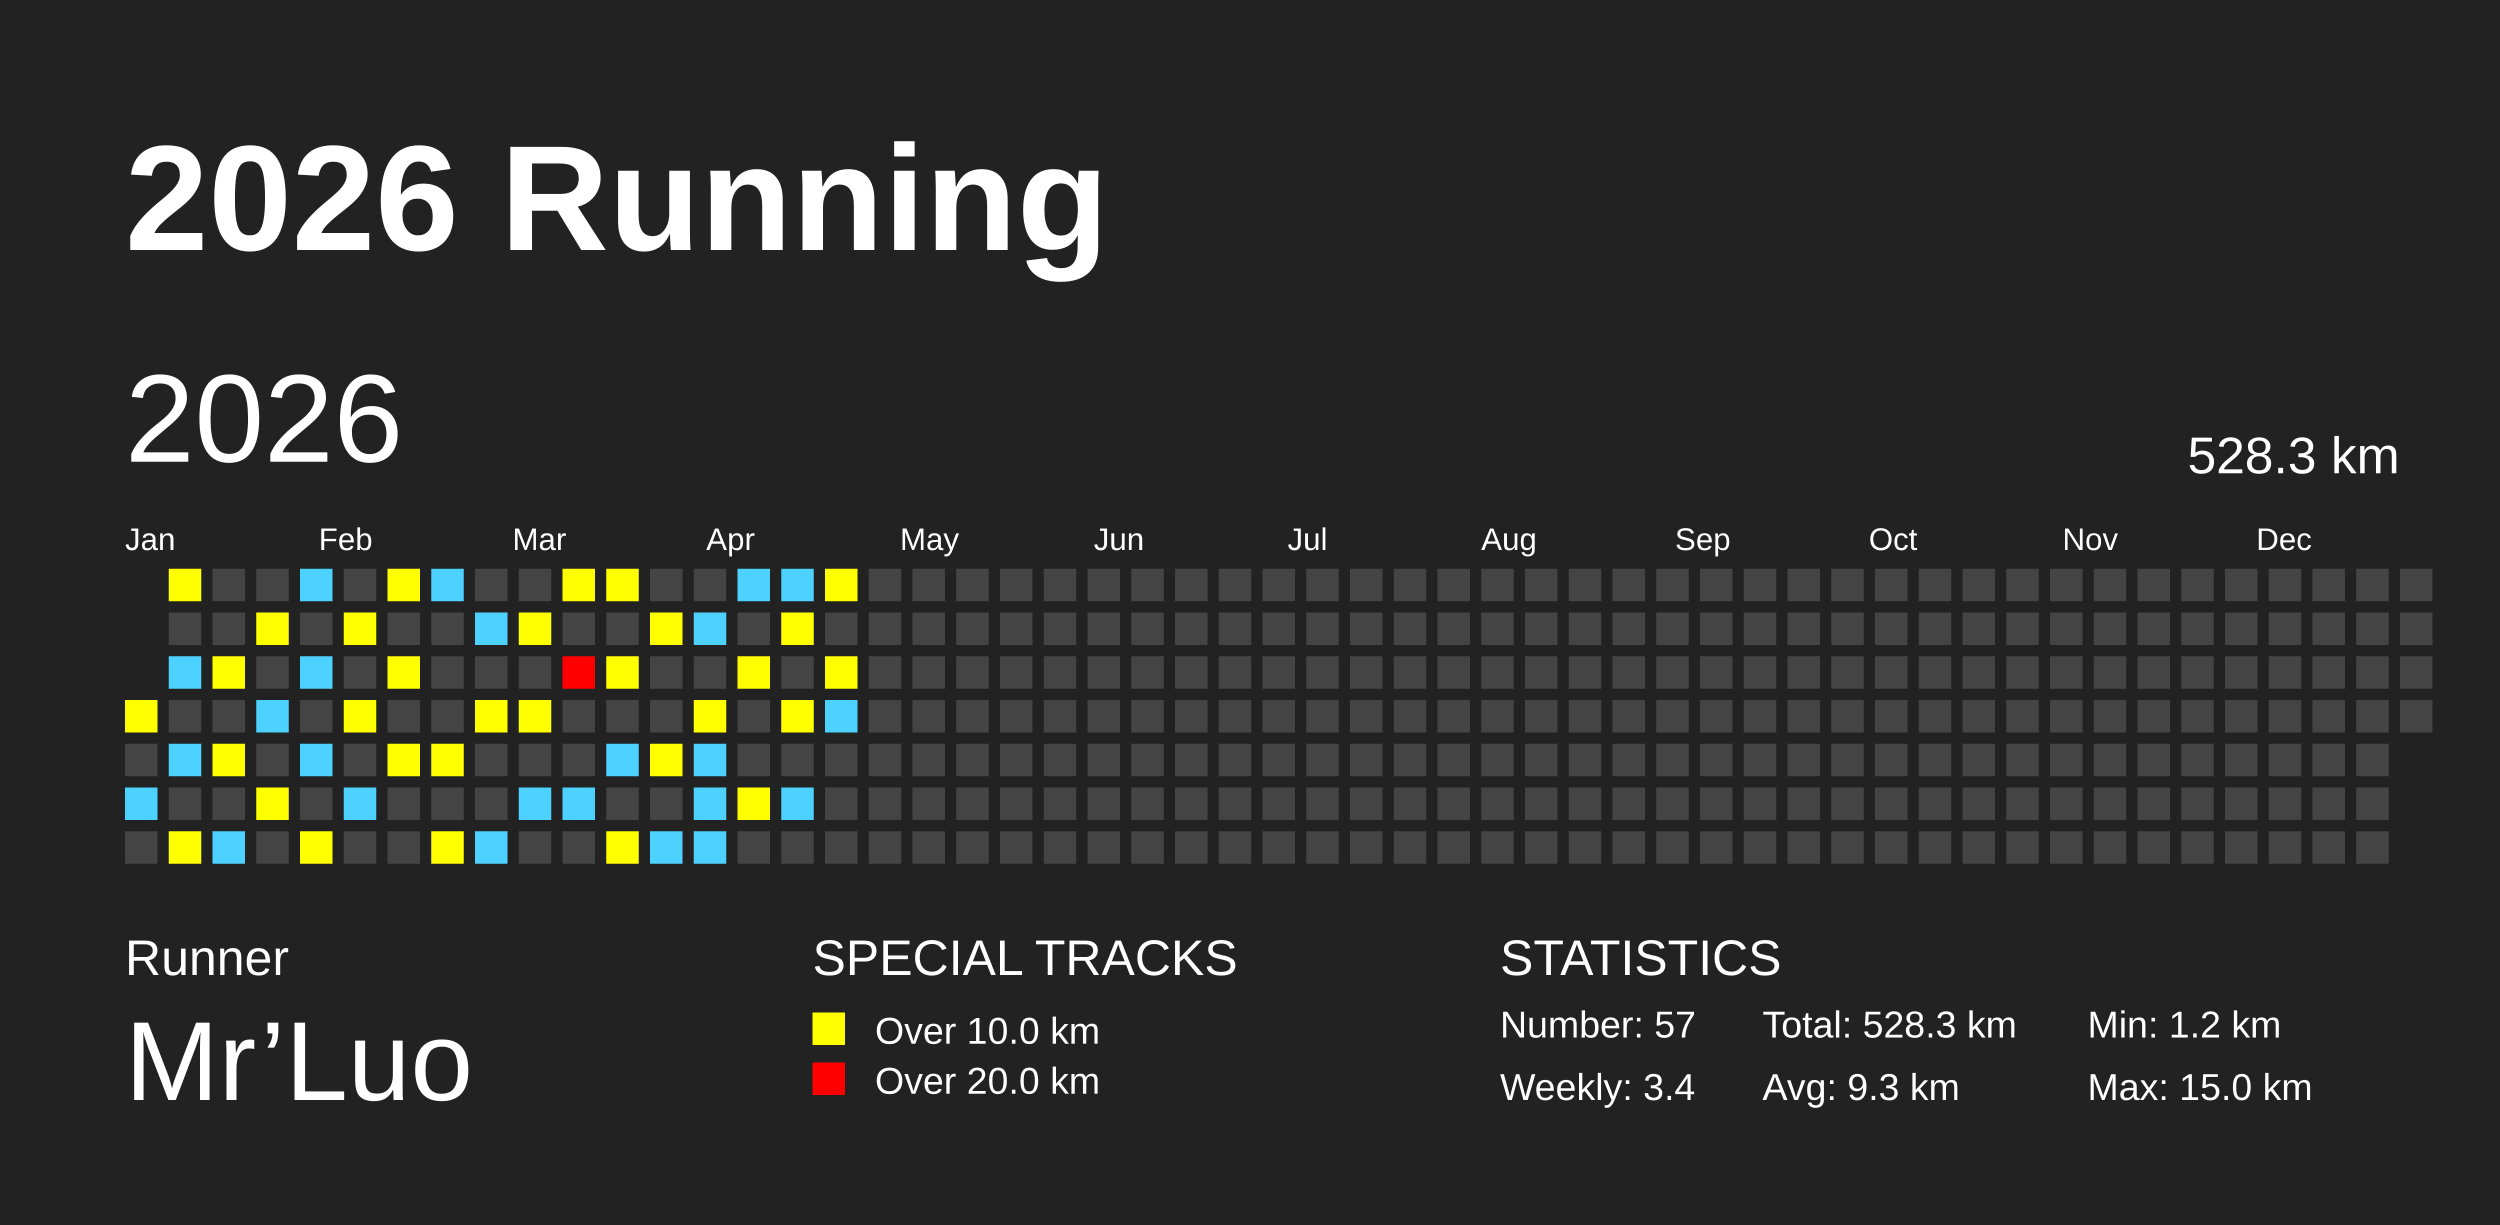
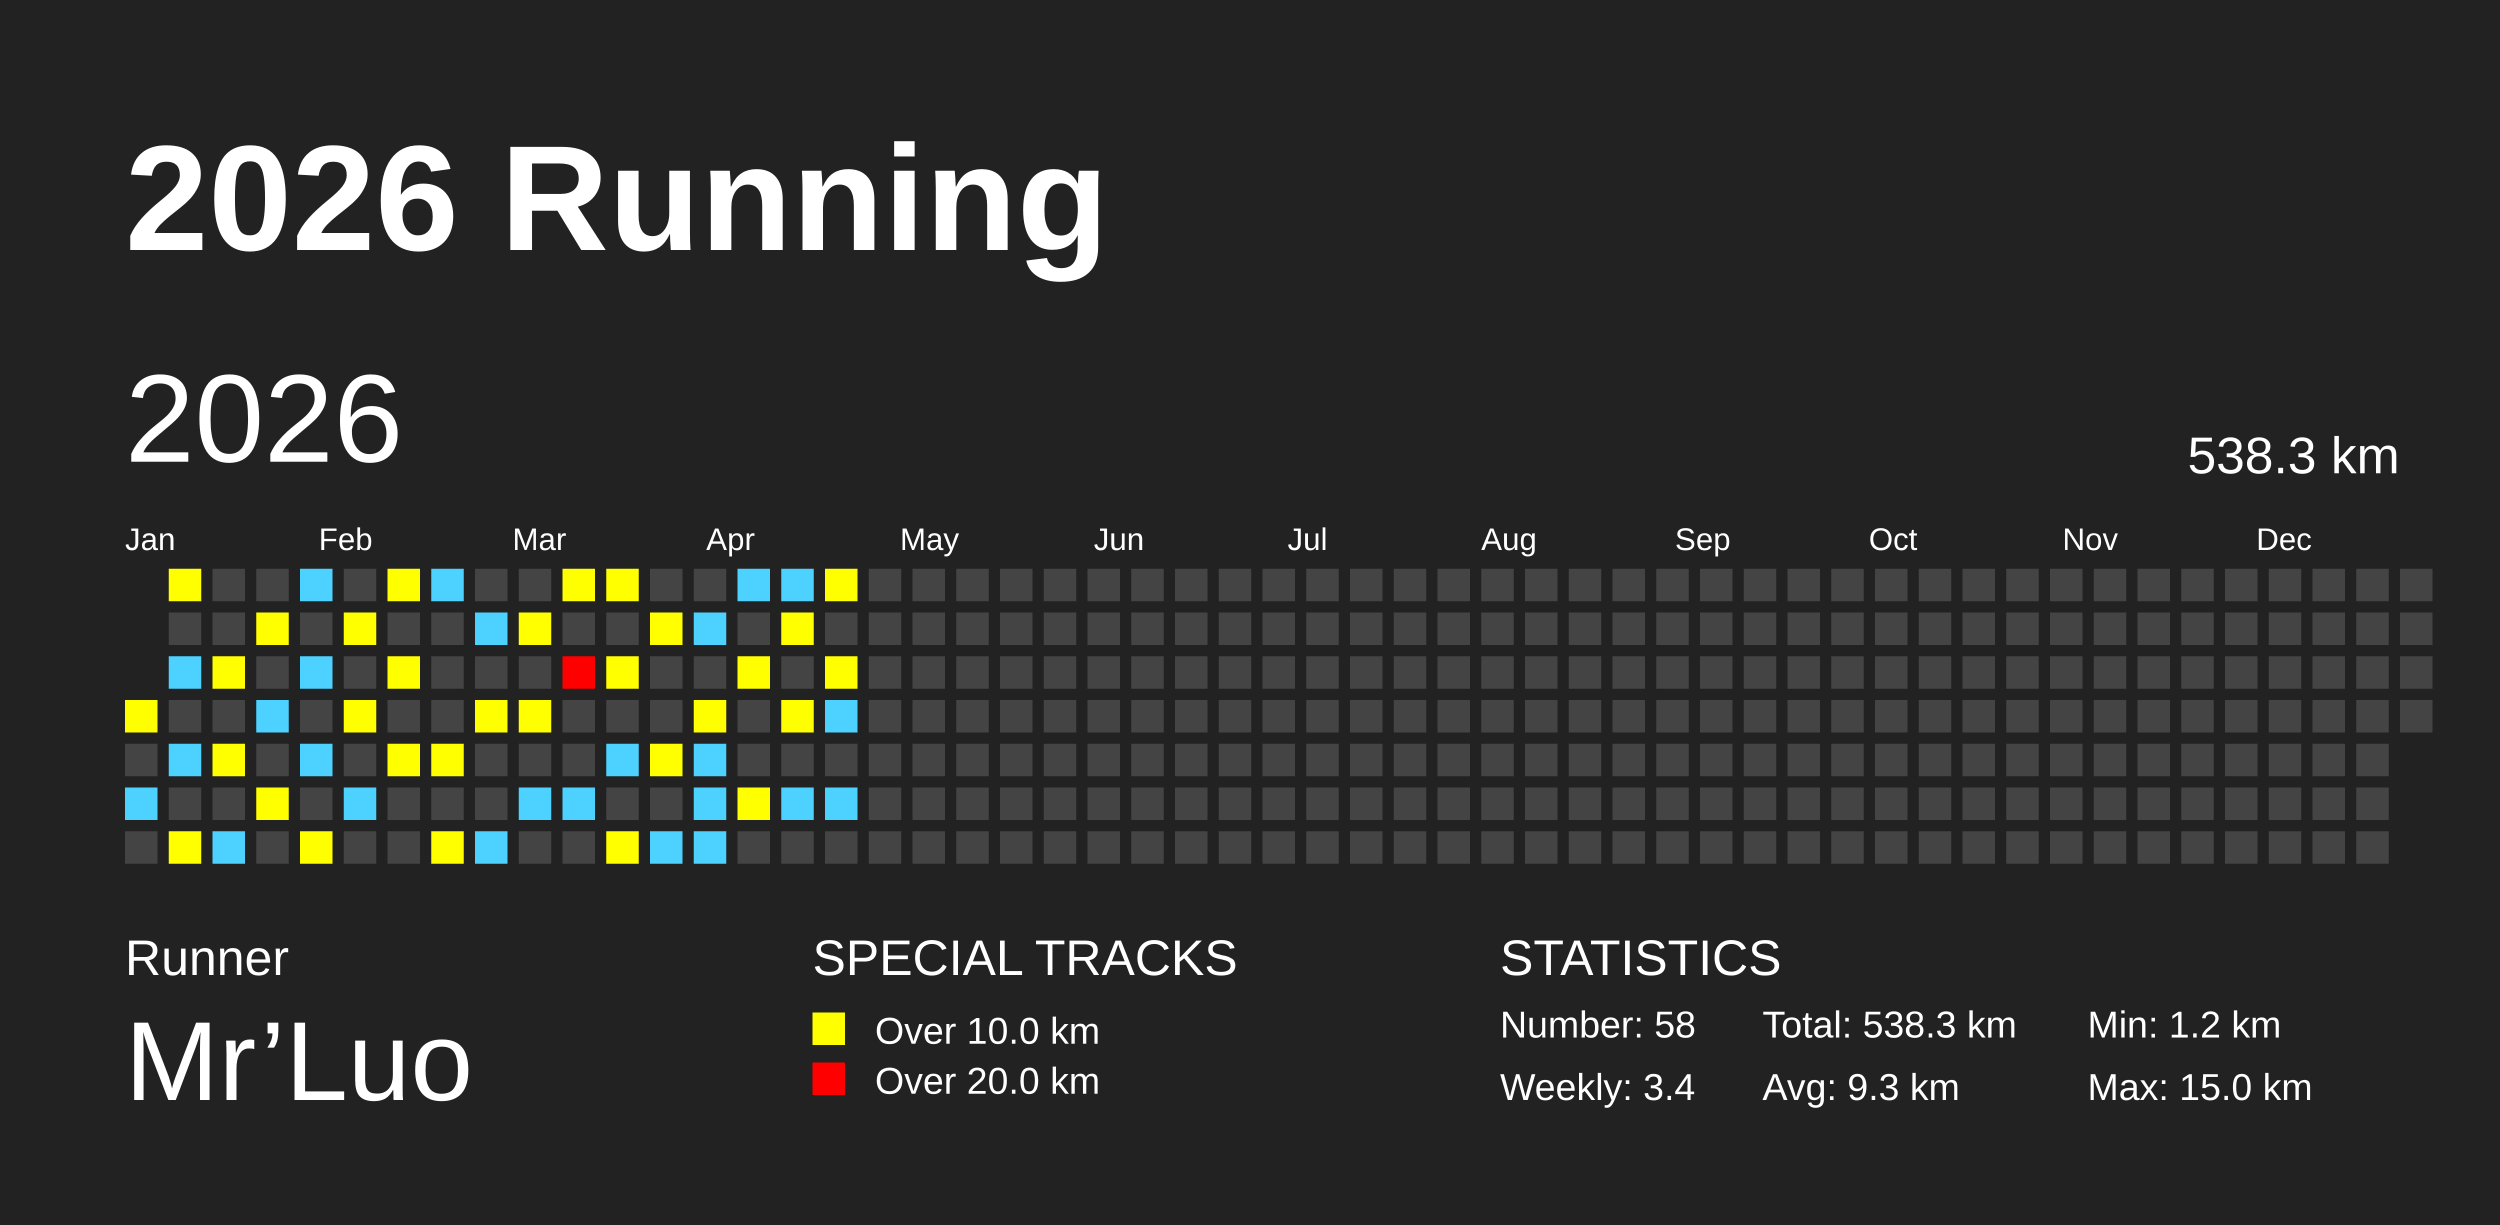
<svg xmlns="http://www.w3.org/2000/svg" baseProfile="full" height="98mm" version="1.1" viewBox="0,0,200,98" width="200mm">
  <defs />
  <rect fill="#222222" height="98" width="200" x="0" y="0" />
  <text fill="#FFFFFF" style="font-size:12px; font-family:Arial; font-weight:bold;" x="10" y="20">2026 Running</text>
  <text fill="#FFFFFF" style="font-size:4px; font-family:Arial" x="10" y="78">Runner</text>
  <text fill="#FFFFFF" style="font-size:9px; font-family:Arial" x="10" y="88">Mr’Luo</text>
  <text fill="#FFFFFF" style="font-size:4px; font-family:Arial" x="65" y="78">SPECIAL TRACKS</text>
  <rect fill="yellow" height="2.6" width="2.6" x="65" y="81" />
  <text fill="#FFFFFF" style="font-size:3px; font-family:Arial" x="70" y="83.5">Over 10.0 km</text>
  <rect fill="red" height="2.6" width="2.6" x="65" y="85" />
  <text fill="#FFFFFF" style="font-size:3px; font-family:Arial" x="70" y="87.5">Over 20.0 km</text>
  <text fill="#FFFFFF" style="font-size:4px; font-family:Arial" x="120" y="78">STATISTICS</text>
-   <text fill="#FFFFFF" style="font-size:3px; font-family:Arial" x="120" y="83">Number: 57</text>
+   <text fill="#FFFFFF" style="font-size:3px; font-family:Arial" x="120" y="83">Number: 58</text>
  <text fill="#FFFFFF" style="font-size:3px; font-family:Arial" x="120" y="88">Weekly: 3.4</text>
-   <text fill="#FFFFFF" style="font-size:3px; font-family:Arial" x="141" y="83">Total: 528.3 km</text>
+   <text fill="#FFFFFF" style="font-size:3px; font-family:Arial" x="141" y="83">Total: 538.3 km</text>
  <text fill="#FFFFFF" style="font-size:3px; font-family:Arial" x="141" y="88">Avg: 9.3 km</text>
  <text fill="#FFFFFF" style="font-size:3px; font-family:Arial" x="167" y="83">Min: 1.2 km</text>
  <text fill="#FFFFFF" style="font-size:3px; font-family:Arial" x="167" y="88">Max: 15.0 km</text>
  <text dominant-baseline="hanging" fill="#FFFFFF" style="font-size:10.0px; font-family:Arial;" x="10" y="30">2026</text>
-   <text dominant-baseline="hanging" fill="#FFFFFF" style="font-size:4.125px; font-family:Arial;" x="175" y="35">528.3 km</text>
+   <text dominant-baseline="hanging" fill="#FFFFFF" style="font-size:4.125px; font-family:Arial;" x="175" y="35">538.3 km</text>
  <text fill="#FFFFFF" style="font-size:2.5px; font-family:Arial" x="10.0" y="44">Jan</text>
  <text fill="#FFFFFF" style="font-size:2.5px; font-family:Arial" x="25.5" y="44">Feb</text>
  <text fill="#FFFFFF" style="font-size:2.5px; font-family:Arial" x="41.0" y="44">Mar</text>
  <text fill="#FFFFFF" style="font-size:2.5px; font-family:Arial" x="56.5" y="44">Apr</text>
  <text fill="#FFFFFF" style="font-size:2.5px; font-family:Arial" x="72.0" y="44">May</text>
  <text fill="#FFFFFF" style="font-size:2.5px; font-family:Arial" x="87.5" y="44">Jun</text>
  <text fill="#FFFFFF" style="font-size:2.5px; font-family:Arial" x="103.0" y="44">Jul</text>
  <text fill="#FFFFFF" style="font-size:2.5px; font-family:Arial" x="118.5" y="44">Aug</text>
  <text fill="#FFFFFF" style="font-size:2.5px; font-family:Arial" x="134.0" y="44">Sep</text>
  <text fill="#FFFFFF" style="font-size:2.5px; font-family:Arial" x="149.5" y="44">Oct</text>
  <text fill="#FFFFFF" style="font-size:2.5px; font-family:Arial" x="165.0" y="44">Nov</text>
  <text fill="#FFFFFF" style="font-size:2.5px; font-family:Arial" x="180.5" y="44">Dec</text>
  <rect fill="yellow" height="2.6" width="2.6" x="10.0" y="56.0" />
  <rect fill="#444444" height="2.6" width="2.6" x="10.0" y="59.5" />
  <rect fill="#4DD2FF" height="2.6" width="2.6" x="10.0" y="63.0" />
  <rect fill="#444444" height="2.6" width="2.6" x="10.0" y="66.5" />
  <rect fill="yellow" height="2.6" width="2.6" x="13.5" y="45.5" />
  <rect fill="#444444" height="2.6" width="2.6" x="13.5" y="49.0" />
  <rect fill="#4DD2FF" height="2.6" width="2.6" x="13.5" y="52.5" />
  <rect fill="#444444" height="2.6" width="2.6" x="13.5" y="56.0" />
  <rect fill="#4DD2FF" height="2.6" width="2.6" x="13.5" y="59.5" />
  <rect fill="#444444" height="2.6" width="2.6" x="13.5" y="63.0" />
  <rect fill="yellow" height="2.6" width="2.6" x="13.5" y="66.5" />
  <rect fill="#444444" height="2.6" width="2.6" x="17.0" y="45.5" />
  <rect fill="#444444" height="2.6" width="2.6" x="17.0" y="49.0" />
  <rect fill="yellow" height="2.6" width="2.6" x="17.0" y="52.5" />
  <rect fill="#444444" height="2.6" width="2.6" x="17.0" y="56.0" />
  <rect fill="yellow" height="2.6" width="2.6" x="17.0" y="59.5" />
  <rect fill="#444444" height="2.6" width="2.6" x="17.0" y="63.0" />
  <rect fill="#4DD2FF" height="2.6" width="2.6" x="17.0" y="66.5" />
  <rect fill="#444444" height="2.6" width="2.6" x="20.5" y="45.5" />
  <rect fill="yellow" height="2.6" width="2.6" x="20.5" y="49.0" />
  <rect fill="#444444" height="2.6" width="2.6" x="20.5" y="52.5" />
  <rect fill="#4DD2FF" height="2.6" width="2.6" x="20.5" y="56.0" />
  <rect fill="#444444" height="2.6" width="2.6" x="20.5" y="59.5" />
  <rect fill="yellow" height="2.6" width="2.6" x="20.5" y="63.0" />
  <rect fill="#444444" height="2.6" width="2.6" x="20.5" y="66.5" />
  <rect fill="#4DD2FF" height="2.6" width="2.6" x="24.0" y="45.5" />
  <rect fill="#444444" height="2.6" width="2.6" x="24.0" y="49.0" />
  <rect fill="#4DD2FF" height="2.6" width="2.6" x="24.0" y="52.5" />
  <rect fill="#444444" height="2.6" width="2.6" x="24.0" y="56.0" />
  <rect fill="#4DD2FF" height="2.6" width="2.6" x="24.0" y="59.5" />
  <rect fill="#444444" height="2.6" width="2.6" x="24.0" y="63.0" />
  <rect fill="yellow" height="2.6" width="2.6" x="24.0" y="66.5" />
  <rect fill="#444444" height="2.6" width="2.6" x="27.5" y="45.5" />
  <rect fill="yellow" height="2.6" width="2.6" x="27.5" y="49.0" />
  <rect fill="#444444" height="2.6" width="2.6" x="27.5" y="52.5" />
  <rect fill="yellow" height="2.6" width="2.6" x="27.5" y="56.0" />
  <rect fill="#444444" height="2.6" width="2.6" x="27.5" y="59.5" />
  <rect fill="#4DD2FF" height="2.6" width="2.6" x="27.5" y="63.0" />
  <rect fill="#444444" height="2.6" width="2.6" x="27.5" y="66.5" />
  <rect fill="yellow" height="2.6" width="2.6" x="31.0" y="45.5" />
  <rect fill="#444444" height="2.6" width="2.6" x="31.0" y="49.0" />
  <rect fill="yellow" height="2.6" width="2.6" x="31.0" y="52.5" />
  <rect fill="#444444" height="2.6" width="2.6" x="31.0" y="56.0" />
  <rect fill="yellow" height="2.6" width="2.6" x="31.0" y="59.5" />
  <rect fill="#444444" height="2.6" width="2.6" x="31.0" y="63.0" />
  <rect fill="#444444" height="2.6" width="2.6" x="31.0" y="66.5" />
  <rect fill="#4DD2FF" height="2.6" width="2.6" x="34.5" y="45.5" />
  <rect fill="#444444" height="2.6" width="2.6" x="34.5" y="49.0" />
  <rect fill="#444444" height="2.6" width="2.6" x="34.5" y="52.5" />
  <rect fill="#444444" height="2.6" width="2.6" x="34.5" y="56.0" />
  <rect fill="yellow" height="2.6" width="2.6" x="34.5" y="59.5" />
  <rect fill="#444444" height="2.6" width="2.6" x="34.5" y="63.0" />
  <rect fill="yellow" height="2.6" width="2.6" x="34.5" y="66.5" />
  <rect fill="#444444" height="2.6" width="2.6" x="38.0" y="45.5" />
  <rect fill="#4DD2FF" height="2.6" width="2.6" x="38.0" y="49.0" />
  <rect fill="#444444" height="2.6" width="2.6" x="38.0" y="52.5" />
  <rect fill="yellow" height="2.6" width="2.6" x="38.0" y="56.0" />
  <rect fill="#444444" height="2.6" width="2.6" x="38.0" y="59.5" />
  <rect fill="#444444" height="2.6" width="2.6" x="38.0" y="63.0" />
  <rect fill="#4DD2FF" height="2.6" width="2.6" x="38.0" y="66.5" />
  <rect fill="#444444" height="2.6" width="2.6" x="41.5" y="45.5" />
  <rect fill="yellow" height="2.6" width="2.6" x="41.5" y="49.0" />
  <rect fill="#444444" height="2.6" width="2.6" x="41.5" y="52.5" />
  <rect fill="yellow" height="2.6" width="2.6" x="41.5" y="56.0" />
  <rect fill="#444444" height="2.6" width="2.6" x="41.5" y="59.5" />
  <rect fill="#4DD2FF" height="2.6" width="2.6" x="41.5" y="63.0" />
  <rect fill="#444444" height="2.6" width="2.6" x="41.5" y="66.5" />
  <rect fill="yellow" height="2.6" width="2.6" x="45.0" y="45.5" />
  <rect fill="#444444" height="2.6" width="2.6" x="45.0" y="49.0" />
  <rect fill="red" height="2.6" width="2.6" x="45.0" y="52.5" />
  <rect fill="#444444" height="2.6" width="2.6" x="45.0" y="56.0" />
  <rect fill="#444444" height="2.6" width="2.6" x="45.0" y="59.5" />
  <rect fill="#4DD2FF" height="2.6" width="2.6" x="45.0" y="63.0" />
  <rect fill="#444444" height="2.6" width="2.6" x="45.0" y="66.5" />
  <rect fill="yellow" height="2.6" width="2.6" x="48.5" y="45.5" />
  <rect fill="#444444" height="2.6" width="2.6" x="48.5" y="49.0" />
  <rect fill="yellow" height="2.6" width="2.6" x="48.5" y="52.5" />
  <rect fill="#444444" height="2.6" width="2.6" x="48.5" y="56.0" />
  <rect fill="#4DD2FF" height="2.6" width="2.6" x="48.5" y="59.5" />
  <rect fill="#444444" height="2.6" width="2.6" x="48.5" y="63.0" />
  <rect fill="yellow" height="2.6" width="2.6" x="48.5" y="66.5" />
  <rect fill="#444444" height="2.6" width="2.6" x="52.0" y="45.5" />
  <rect fill="yellow" height="2.6" width="2.6" x="52.0" y="49.0" />
  <rect fill="#444444" height="2.6" width="2.6" x="52.0" y="52.5" />
  <rect fill="#444444" height="2.6" width="2.6" x="52.0" y="56.0" />
  <rect fill="yellow" height="2.6" width="2.6" x="52.0" y="59.5" />
  <rect fill="#444444" height="2.6" width="2.6" x="52.0" y="63.0" />
  <rect fill="#4DD2FF" height="2.6" width="2.6" x="52.0" y="66.5" />
  <rect fill="#444444" height="2.6" width="2.6" x="55.5" y="45.5" />
  <rect fill="#4DD2FF" height="2.6" width="2.6" x="55.5" y="49.0" />
  <rect fill="#444444" height="2.6" width="2.6" x="55.5" y="52.5" />
  <rect fill="yellow" height="2.6" width="2.6" x="55.5" y="56.0" />
  <rect fill="#4DD2FF" height="2.6" width="2.6" x="55.5" y="59.5" />
  <rect fill="#4DD2FF" height="2.6" width="2.6" x="55.5" y="63.0" />
  <rect fill="#4DD2FF" height="2.6" width="2.6" x="55.5" y="66.5" />
  <rect fill="#4DD2FF" height="2.6" width="2.6" x="59.0" y="45.5" />
  <rect fill="#444444" height="2.6" width="2.6" x="59.0" y="49.0" />
  <rect fill="yellow" height="2.6" width="2.6" x="59.0" y="52.5" />
  <rect fill="#444444" height="2.6" width="2.6" x="59.0" y="56.0" />
  <rect fill="#444444" height="2.6" width="2.6" x="59.0" y="59.5" />
  <rect fill="yellow" height="2.6" width="2.6" x="59.0" y="63.0" />
  <rect fill="#444444" height="2.6" width="2.6" x="59.0" y="66.5" />
  <rect fill="#4DD2FF" height="2.6" width="2.6" x="62.5" y="45.5" />
  <rect fill="yellow" height="2.6" width="2.6" x="62.5" y="49.0" />
  <rect fill="#444444" height="2.6" width="2.6" x="62.5" y="52.5" />
  <rect fill="yellow" height="2.6" width="2.6" x="62.5" y="56.0" />
  <rect fill="#444444" height="2.6" width="2.6" x="62.5" y="59.5" />
  <rect fill="#4DD2FF" height="2.6" width="2.6" x="62.5" y="63.0" />
  <rect fill="#444444" height="2.6" width="2.6" x="62.5" y="66.5" />
  <rect fill="yellow" height="2.6" width="2.6" x="66.0" y="45.5" />
  <rect fill="#444444" height="2.6" width="2.6" x="66.0" y="49.0" />
  <rect fill="yellow" height="2.6" width="2.6" x="66.0" y="52.5" />
  <rect fill="#4DD2FF" height="2.6" width="2.6" x="66.0" y="56.0" />
  <rect fill="#444444" height="2.6" width="2.6" x="66.0" y="59.5" />
-   <rect fill="#444444" height="2.6" width="2.6" x="66.0" y="63.0" />
+   <rect fill="#4DD2FF" height="2.6" width="2.6" x="66.0" y="63.0" />
  <rect fill="#444444" height="2.6" width="2.6" x="66.0" y="66.5" />
  <rect fill="#444444" height="2.6" width="2.6" x="69.5" y="45.5" />
  <rect fill="#444444" height="2.6" width="2.6" x="69.5" y="49.0" />
  <rect fill="#444444" height="2.6" width="2.6" x="69.5" y="52.5" />
  <rect fill="#444444" height="2.6" width="2.6" x="69.5" y="56.0" />
  <rect fill="#444444" height="2.6" width="2.6" x="69.5" y="59.5" />
  <rect fill="#444444" height="2.6" width="2.6" x="69.5" y="63.0" />
  <rect fill="#444444" height="2.6" width="2.6" x="69.5" y="66.5" />
  <rect fill="#444444" height="2.6" width="2.6" x="73.0" y="45.5" />
  <rect fill="#444444" height="2.6" width="2.6" x="73.0" y="49.0" />
  <rect fill="#444444" height="2.6" width="2.6" x="73.0" y="52.5" />
  <rect fill="#444444" height="2.6" width="2.6" x="73.0" y="56.0" />
  <rect fill="#444444" height="2.6" width="2.6" x="73.0" y="59.5" />
  <rect fill="#444444" height="2.6" width="2.6" x="73.0" y="63.0" />
  <rect fill="#444444" height="2.6" width="2.6" x="73.0" y="66.5" />
  <rect fill="#444444" height="2.6" width="2.6" x="76.5" y="45.5" />
  <rect fill="#444444" height="2.6" width="2.6" x="76.5" y="49.0" />
  <rect fill="#444444" height="2.6" width="2.6" x="76.5" y="52.5" />
  <rect fill="#444444" height="2.6" width="2.6" x="76.5" y="56.0" />
  <rect fill="#444444" height="2.6" width="2.6" x="76.5" y="59.5" />
  <rect fill="#444444" height="2.6" width="2.6" x="76.5" y="63.0" />
  <rect fill="#444444" height="2.6" width="2.6" x="76.5" y="66.5" />
  <rect fill="#444444" height="2.6" width="2.6" x="80.0" y="45.5" />
  <rect fill="#444444" height="2.6" width="2.6" x="80.0" y="49.0" />
  <rect fill="#444444" height="2.6" width="2.6" x="80.0" y="52.5" />
  <rect fill="#444444" height="2.6" width="2.6" x="80.0" y="56.0" />
  <rect fill="#444444" height="2.6" width="2.6" x="80.0" y="59.5" />
  <rect fill="#444444" height="2.6" width="2.6" x="80.0" y="63.0" />
  <rect fill="#444444" height="2.6" width="2.6" x="80.0" y="66.5" />
  <rect fill="#444444" height="2.6" width="2.6" x="83.5" y="45.5" />
  <rect fill="#444444" height="2.6" width="2.6" x="83.5" y="49.0" />
  <rect fill="#444444" height="2.6" width="2.6" x="83.5" y="52.5" />
  <rect fill="#444444" height="2.6" width="2.6" x="83.5" y="56.0" />
  <rect fill="#444444" height="2.6" width="2.6" x="83.5" y="59.5" />
  <rect fill="#444444" height="2.6" width="2.6" x="83.5" y="63.0" />
  <rect fill="#444444" height="2.6" width="2.6" x="83.5" y="66.5" />
  <rect fill="#444444" height="2.6" width="2.6" x="87.0" y="45.5" />
  <rect fill="#444444" height="2.6" width="2.6" x="87.0" y="49.0" />
  <rect fill="#444444" height="2.6" width="2.6" x="87.0" y="52.5" />
  <rect fill="#444444" height="2.6" width="2.6" x="87.0" y="56.0" />
  <rect fill="#444444" height="2.6" width="2.6" x="87.0" y="59.5" />
  <rect fill="#444444" height="2.6" width="2.6" x="87.0" y="63.0" />
  <rect fill="#444444" height="2.6" width="2.6" x="87.0" y="66.5" />
  <rect fill="#444444" height="2.6" width="2.6" x="90.5" y="45.5" />
  <rect fill="#444444" height="2.6" width="2.6" x="90.5" y="49.0" />
  <rect fill="#444444" height="2.6" width="2.6" x="90.5" y="52.5" />
  <rect fill="#444444" height="2.6" width="2.6" x="90.5" y="56.0" />
  <rect fill="#444444" height="2.6" width="2.6" x="90.5" y="59.5" />
  <rect fill="#444444" height="2.6" width="2.6" x="90.5" y="63.0" />
  <rect fill="#444444" height="2.6" width="2.6" x="90.5" y="66.5" />
  <rect fill="#444444" height="2.6" width="2.6" x="94.0" y="45.5" />
  <rect fill="#444444" height="2.6" width="2.6" x="94.0" y="49.0" />
  <rect fill="#444444" height="2.6" width="2.6" x="94.0" y="52.5" />
  <rect fill="#444444" height="2.6" width="2.6" x="94.0" y="56.0" />
  <rect fill="#444444" height="2.6" width="2.6" x="94.0" y="59.5" />
  <rect fill="#444444" height="2.6" width="2.6" x="94.0" y="63.0" />
  <rect fill="#444444" height="2.6" width="2.6" x="94.0" y="66.5" />
  <rect fill="#444444" height="2.6" width="2.6" x="97.5" y="45.5" />
  <rect fill="#444444" height="2.6" width="2.6" x="97.5" y="49.0" />
  <rect fill="#444444" height="2.6" width="2.6" x="97.5" y="52.5" />
  <rect fill="#444444" height="2.6" width="2.6" x="97.5" y="56.0" />
  <rect fill="#444444" height="2.6" width="2.6" x="97.5" y="59.5" />
  <rect fill="#444444" height="2.6" width="2.6" x="97.5" y="63.0" />
  <rect fill="#444444" height="2.6" width="2.6" x="97.5" y="66.5" />
  <rect fill="#444444" height="2.6" width="2.6" x="101.0" y="45.5" />
  <rect fill="#444444" height="2.6" width="2.6" x="101.0" y="49.0" />
  <rect fill="#444444" height="2.6" width="2.6" x="101.0" y="52.5" />
  <rect fill="#444444" height="2.6" width="2.6" x="101.0" y="56.0" />
  <rect fill="#444444" height="2.6" width="2.6" x="101.0" y="59.5" />
  <rect fill="#444444" height="2.6" width="2.6" x="101.0" y="63.0" />
  <rect fill="#444444" height="2.6" width="2.6" x="101.0" y="66.5" />
  <rect fill="#444444" height="2.6" width="2.6" x="104.5" y="45.5" />
  <rect fill="#444444" height="2.6" width="2.6" x="104.5" y="49.0" />
  <rect fill="#444444" height="2.6" width="2.6" x="104.5" y="52.5" />
  <rect fill="#444444" height="2.6" width="2.6" x="104.5" y="56.0" />
  <rect fill="#444444" height="2.6" width="2.6" x="104.5" y="59.5" />
  <rect fill="#444444" height="2.6" width="2.6" x="104.5" y="63.0" />
  <rect fill="#444444" height="2.6" width="2.6" x="104.5" y="66.5" />
  <rect fill="#444444" height="2.6" width="2.6" x="108.0" y="45.5" />
  <rect fill="#444444" height="2.6" width="2.6" x="108.0" y="49.0" />
  <rect fill="#444444" height="2.6" width="2.6" x="108.0" y="52.5" />
  <rect fill="#444444" height="2.6" width="2.6" x="108.0" y="56.0" />
  <rect fill="#444444" height="2.6" width="2.6" x="108.0" y="59.5" />
  <rect fill="#444444" height="2.6" width="2.6" x="108.0" y="63.0" />
  <rect fill="#444444" height="2.6" width="2.6" x="108.0" y="66.5" />
  <rect fill="#444444" height="2.6" width="2.6" x="111.5" y="45.5" />
  <rect fill="#444444" height="2.6" width="2.6" x="111.5" y="49.0" />
  <rect fill="#444444" height="2.6" width="2.6" x="111.5" y="52.5" />
  <rect fill="#444444" height="2.6" width="2.6" x="111.5" y="56.0" />
  <rect fill="#444444" height="2.6" width="2.6" x="111.5" y="59.5" />
  <rect fill="#444444" height="2.6" width="2.6" x="111.5" y="63.0" />
  <rect fill="#444444" height="2.6" width="2.6" x="111.5" y="66.5" />
  <rect fill="#444444" height="2.6" width="2.6" x="115.0" y="45.5" />
  <rect fill="#444444" height="2.6" width="2.6" x="115.0" y="49.0" />
  <rect fill="#444444" height="2.6" width="2.6" x="115.0" y="52.5" />
  <rect fill="#444444" height="2.6" width="2.6" x="115.0" y="56.0" />
  <rect fill="#444444" height="2.6" width="2.6" x="115.0" y="59.5" />
  <rect fill="#444444" height="2.6" width="2.6" x="115.0" y="63.0" />
  <rect fill="#444444" height="2.6" width="2.6" x="115.0" y="66.5" />
  <rect fill="#444444" height="2.6" width="2.6" x="118.5" y="45.5" />
  <rect fill="#444444" height="2.6" width="2.6" x="118.5" y="49.0" />
  <rect fill="#444444" height="2.6" width="2.6" x="118.5" y="52.5" />
  <rect fill="#444444" height="2.6" width="2.6" x="118.5" y="56.0" />
  <rect fill="#444444" height="2.6" width="2.6" x="118.5" y="59.5" />
  <rect fill="#444444" height="2.6" width="2.6" x="118.5" y="63.0" />
  <rect fill="#444444" height="2.6" width="2.6" x="118.5" y="66.5" />
  <rect fill="#444444" height="2.6" width="2.6" x="122.0" y="45.5" />
  <rect fill="#444444" height="2.6" width="2.6" x="122.0" y="49.0" />
  <rect fill="#444444" height="2.6" width="2.6" x="122.0" y="52.5" />
  <rect fill="#444444" height="2.6" width="2.6" x="122.0" y="56.0" />
  <rect fill="#444444" height="2.6" width="2.6" x="122.0" y="59.5" />
  <rect fill="#444444" height="2.6" width="2.6" x="122.0" y="63.0" />
  <rect fill="#444444" height="2.6" width="2.6" x="122.0" y="66.5" />
  <rect fill="#444444" height="2.6" width="2.6" x="125.5" y="45.5" />
  <rect fill="#444444" height="2.6" width="2.6" x="125.5" y="49.0" />
  <rect fill="#444444" height="2.6" width="2.6" x="125.5" y="52.5" />
  <rect fill="#444444" height="2.6" width="2.6" x="125.5" y="56.0" />
  <rect fill="#444444" height="2.6" width="2.6" x="125.5" y="59.5" />
  <rect fill="#444444" height="2.6" width="2.6" x="125.5" y="63.0" />
  <rect fill="#444444" height="2.6" width="2.6" x="125.5" y="66.5" />
  <rect fill="#444444" height="2.6" width="2.6" x="129.0" y="45.5" />
  <rect fill="#444444" height="2.6" width="2.6" x="129.0" y="49.0" />
  <rect fill="#444444" height="2.6" width="2.6" x="129.0" y="52.5" />
  <rect fill="#444444" height="2.6" width="2.6" x="129.0" y="56.0" />
  <rect fill="#444444" height="2.6" width="2.6" x="129.0" y="59.5" />
  <rect fill="#444444" height="2.6" width="2.6" x="129.0" y="63.0" />
  <rect fill="#444444" height="2.6" width="2.6" x="129.0" y="66.5" />
  <rect fill="#444444" height="2.6" width="2.6" x="132.5" y="45.5" />
  <rect fill="#444444" height="2.6" width="2.6" x="132.5" y="49.0" />
  <rect fill="#444444" height="2.6" width="2.6" x="132.5" y="52.5" />
  <rect fill="#444444" height="2.6" width="2.6" x="132.5" y="56.0" />
  <rect fill="#444444" height="2.6" width="2.6" x="132.5" y="59.5" />
  <rect fill="#444444" height="2.6" width="2.6" x="132.5" y="63.0" />
  <rect fill="#444444" height="2.6" width="2.6" x="132.5" y="66.5" />
  <rect fill="#444444" height="2.6" width="2.6" x="136.0" y="45.5" />
  <rect fill="#444444" height="2.6" width="2.6" x="136.0" y="49.0" />
  <rect fill="#444444" height="2.6" width="2.6" x="136.0" y="52.5" />
  <rect fill="#444444" height="2.6" width="2.6" x="136.0" y="56.0" />
  <rect fill="#444444" height="2.6" width="2.6" x="136.0" y="59.5" />
  <rect fill="#444444" height="2.6" width="2.6" x="136.0" y="63.0" />
  <rect fill="#444444" height="2.6" width="2.6" x="136.0" y="66.5" />
  <rect fill="#444444" height="2.6" width="2.6" x="139.5" y="45.5" />
  <rect fill="#444444" height="2.6" width="2.6" x="139.5" y="49.0" />
  <rect fill="#444444" height="2.6" width="2.6" x="139.5" y="52.5" />
  <rect fill="#444444" height="2.6" width="2.6" x="139.5" y="56.0" />
  <rect fill="#444444" height="2.6" width="2.6" x="139.5" y="59.5" />
  <rect fill="#444444" height="2.6" width="2.6" x="139.5" y="63.0" />
  <rect fill="#444444" height="2.6" width="2.6" x="139.5" y="66.5" />
  <rect fill="#444444" height="2.6" width="2.6" x="143.0" y="45.5" />
  <rect fill="#444444" height="2.6" width="2.6" x="143.0" y="49.0" />
  <rect fill="#444444" height="2.6" width="2.6" x="143.0" y="52.5" />
  <rect fill="#444444" height="2.6" width="2.6" x="143.0" y="56.0" />
  <rect fill="#444444" height="2.6" width="2.6" x="143.0" y="59.5" />
  <rect fill="#444444" height="2.6" width="2.6" x="143.0" y="63.0" />
  <rect fill="#444444" height="2.6" width="2.6" x="143.0" y="66.5" />
  <rect fill="#444444" height="2.6" width="2.6" x="146.5" y="45.5" />
  <rect fill="#444444" height="2.6" width="2.6" x="146.5" y="49.0" />
  <rect fill="#444444" height="2.6" width="2.6" x="146.5" y="52.5" />
  <rect fill="#444444" height="2.6" width="2.6" x="146.5" y="56.0" />
  <rect fill="#444444" height="2.6" width="2.6" x="146.5" y="59.5" />
  <rect fill="#444444" height="2.6" width="2.6" x="146.5" y="63.0" />
  <rect fill="#444444" height="2.6" width="2.6" x="146.5" y="66.5" />
  <rect fill="#444444" height="2.6" width="2.6" x="150.0" y="45.5" />
  <rect fill="#444444" height="2.6" width="2.6" x="150.0" y="49.0" />
  <rect fill="#444444" height="2.6" width="2.6" x="150.0" y="52.5" />
  <rect fill="#444444" height="2.6" width="2.6" x="150.0" y="56.0" />
  <rect fill="#444444" height="2.6" width="2.6" x="150.0" y="59.5" />
  <rect fill="#444444" height="2.6" width="2.6" x="150.0" y="63.0" />
  <rect fill="#444444" height="2.6" width="2.6" x="150.0" y="66.5" />
  <rect fill="#444444" height="2.6" width="2.6" x="153.5" y="45.5" />
  <rect fill="#444444" height="2.6" width="2.6" x="153.5" y="49.0" />
  <rect fill="#444444" height="2.6" width="2.6" x="153.5" y="52.5" />
  <rect fill="#444444" height="2.6" width="2.6" x="153.5" y="56.0" />
  <rect fill="#444444" height="2.6" width="2.6" x="153.5" y="59.5" />
  <rect fill="#444444" height="2.6" width="2.6" x="153.5" y="63.0" />
  <rect fill="#444444" height="2.6" width="2.6" x="153.5" y="66.5" />
  <rect fill="#444444" height="2.6" width="2.6" x="157.0" y="45.5" />
  <rect fill="#444444" height="2.6" width="2.6" x="157.0" y="49.0" />
  <rect fill="#444444" height="2.6" width="2.6" x="157.0" y="52.5" />
  <rect fill="#444444" height="2.6" width="2.6" x="157.0" y="56.0" />
  <rect fill="#444444" height="2.6" width="2.6" x="157.0" y="59.5" />
  <rect fill="#444444" height="2.6" width="2.6" x="157.0" y="63.0" />
  <rect fill="#444444" height="2.6" width="2.6" x="157.0" y="66.5" />
  <rect fill="#444444" height="2.6" width="2.6" x="160.5" y="45.5" />
  <rect fill="#444444" height="2.6" width="2.6" x="160.5" y="49.0" />
  <rect fill="#444444" height="2.6" width="2.6" x="160.5" y="52.5" />
  <rect fill="#444444" height="2.6" width="2.6" x="160.5" y="56.0" />
  <rect fill="#444444" height="2.6" width="2.6" x="160.5" y="59.5" />
  <rect fill="#444444" height="2.6" width="2.6" x="160.5" y="63.0" />
  <rect fill="#444444" height="2.6" width="2.6" x="160.5" y="66.5" />
  <rect fill="#444444" height="2.6" width="2.6" x="164.0" y="45.5" />
  <rect fill="#444444" height="2.6" width="2.6" x="164.0" y="49.0" />
  <rect fill="#444444" height="2.6" width="2.6" x="164.0" y="52.5" />
  <rect fill="#444444" height="2.6" width="2.6" x="164.0" y="56.0" />
  <rect fill="#444444" height="2.6" width="2.6" x="164.0" y="59.5" />
  <rect fill="#444444" height="2.6" width="2.6" x="164.0" y="63.0" />
  <rect fill="#444444" height="2.6" width="2.6" x="164.0" y="66.5" />
  <rect fill="#444444" height="2.6" width="2.6" x="167.5" y="45.5" />
  <rect fill="#444444" height="2.6" width="2.6" x="167.5" y="49.0" />
  <rect fill="#444444" height="2.6" width="2.6" x="167.5" y="52.5" />
  <rect fill="#444444" height="2.6" width="2.6" x="167.5" y="56.0" />
  <rect fill="#444444" height="2.6" width="2.6" x="167.5" y="59.5" />
  <rect fill="#444444" height="2.6" width="2.6" x="167.5" y="63.0" />
  <rect fill="#444444" height="2.6" width="2.6" x="167.5" y="66.5" />
  <rect fill="#444444" height="2.6" width="2.6" x="171.0" y="45.5" />
  <rect fill="#444444" height="2.6" width="2.6" x="171.0" y="49.0" />
  <rect fill="#444444" height="2.6" width="2.6" x="171.0" y="52.5" />
  <rect fill="#444444" height="2.6" width="2.6" x="171.0" y="56.0" />
  <rect fill="#444444" height="2.6" width="2.6" x="171.0" y="59.5" />
  <rect fill="#444444" height="2.6" width="2.6" x="171.0" y="63.0" />
  <rect fill="#444444" height="2.6" width="2.6" x="171.0" y="66.5" />
  <rect fill="#444444" height="2.6" width="2.6" x="174.5" y="45.5" />
  <rect fill="#444444" height="2.6" width="2.6" x="174.5" y="49.0" />
  <rect fill="#444444" height="2.6" width="2.6" x="174.5" y="52.5" />
  <rect fill="#444444" height="2.6" width="2.6" x="174.5" y="56.0" />
  <rect fill="#444444" height="2.6" width="2.6" x="174.5" y="59.5" />
  <rect fill="#444444" height="2.6" width="2.6" x="174.5" y="63.0" />
  <rect fill="#444444" height="2.6" width="2.6" x="174.5" y="66.5" />
  <rect fill="#444444" height="2.6" width="2.6" x="178.0" y="45.5" />
  <rect fill="#444444" height="2.6" width="2.6" x="178.0" y="49.0" />
  <rect fill="#444444" height="2.6" width="2.6" x="178.0" y="52.5" />
  <rect fill="#444444" height="2.6" width="2.6" x="178.0" y="56.0" />
  <rect fill="#444444" height="2.6" width="2.6" x="178.0" y="59.5" />
  <rect fill="#444444" height="2.6" width="2.6" x="178.0" y="63.0" />
  <rect fill="#444444" height="2.6" width="2.6" x="178.0" y="66.5" />
  <rect fill="#444444" height="2.6" width="2.6" x="181.5" y="45.5" />
  <rect fill="#444444" height="2.6" width="2.6" x="181.5" y="49.0" />
  <rect fill="#444444" height="2.6" width="2.6" x="181.5" y="52.5" />
  <rect fill="#444444" height="2.6" width="2.6" x="181.5" y="56.0" />
  <rect fill="#444444" height="2.6" width="2.6" x="181.5" y="59.5" />
  <rect fill="#444444" height="2.6" width="2.6" x="181.5" y="63.0" />
  <rect fill="#444444" height="2.6" width="2.6" x="181.5" y="66.5" />
  <rect fill="#444444" height="2.6" width="2.6" x="185.0" y="45.5" />
  <rect fill="#444444" height="2.6" width="2.6" x="185.0" y="49.0" />
  <rect fill="#444444" height="2.6" width="2.6" x="185.0" y="52.5" />
  <rect fill="#444444" height="2.6" width="2.6" x="185.0" y="56.0" />
  <rect fill="#444444" height="2.6" width="2.6" x="185.0" y="59.5" />
  <rect fill="#444444" height="2.6" width="2.6" x="185.0" y="63.0" />
  <rect fill="#444444" height="2.6" width="2.6" x="185.0" y="66.5" />
  <rect fill="#444444" height="2.6" width="2.6" x="188.5" y="45.5" />
  <rect fill="#444444" height="2.6" width="2.6" x="188.5" y="49.0" />
  <rect fill="#444444" height="2.6" width="2.6" x="188.5" y="52.5" />
  <rect fill="#444444" height="2.6" width="2.6" x="188.5" y="56.0" />
  <rect fill="#444444" height="2.6" width="2.6" x="188.5" y="59.5" />
  <rect fill="#444444" height="2.6" width="2.6" x="188.5" y="63.0" />
  <rect fill="#444444" height="2.6" width="2.6" x="188.5" y="66.5" />
  <rect fill="#444444" height="2.6" width="2.6" x="192.0" y="45.5" />
  <rect fill="#444444" height="2.6" width="2.6" x="192.0" y="49.0" />
  <rect fill="#444444" height="2.6" width="2.6" x="192.0" y="52.5" />
  <rect fill="#444444" height="2.6" width="2.6" x="192.0" y="56.0" />
</svg>
